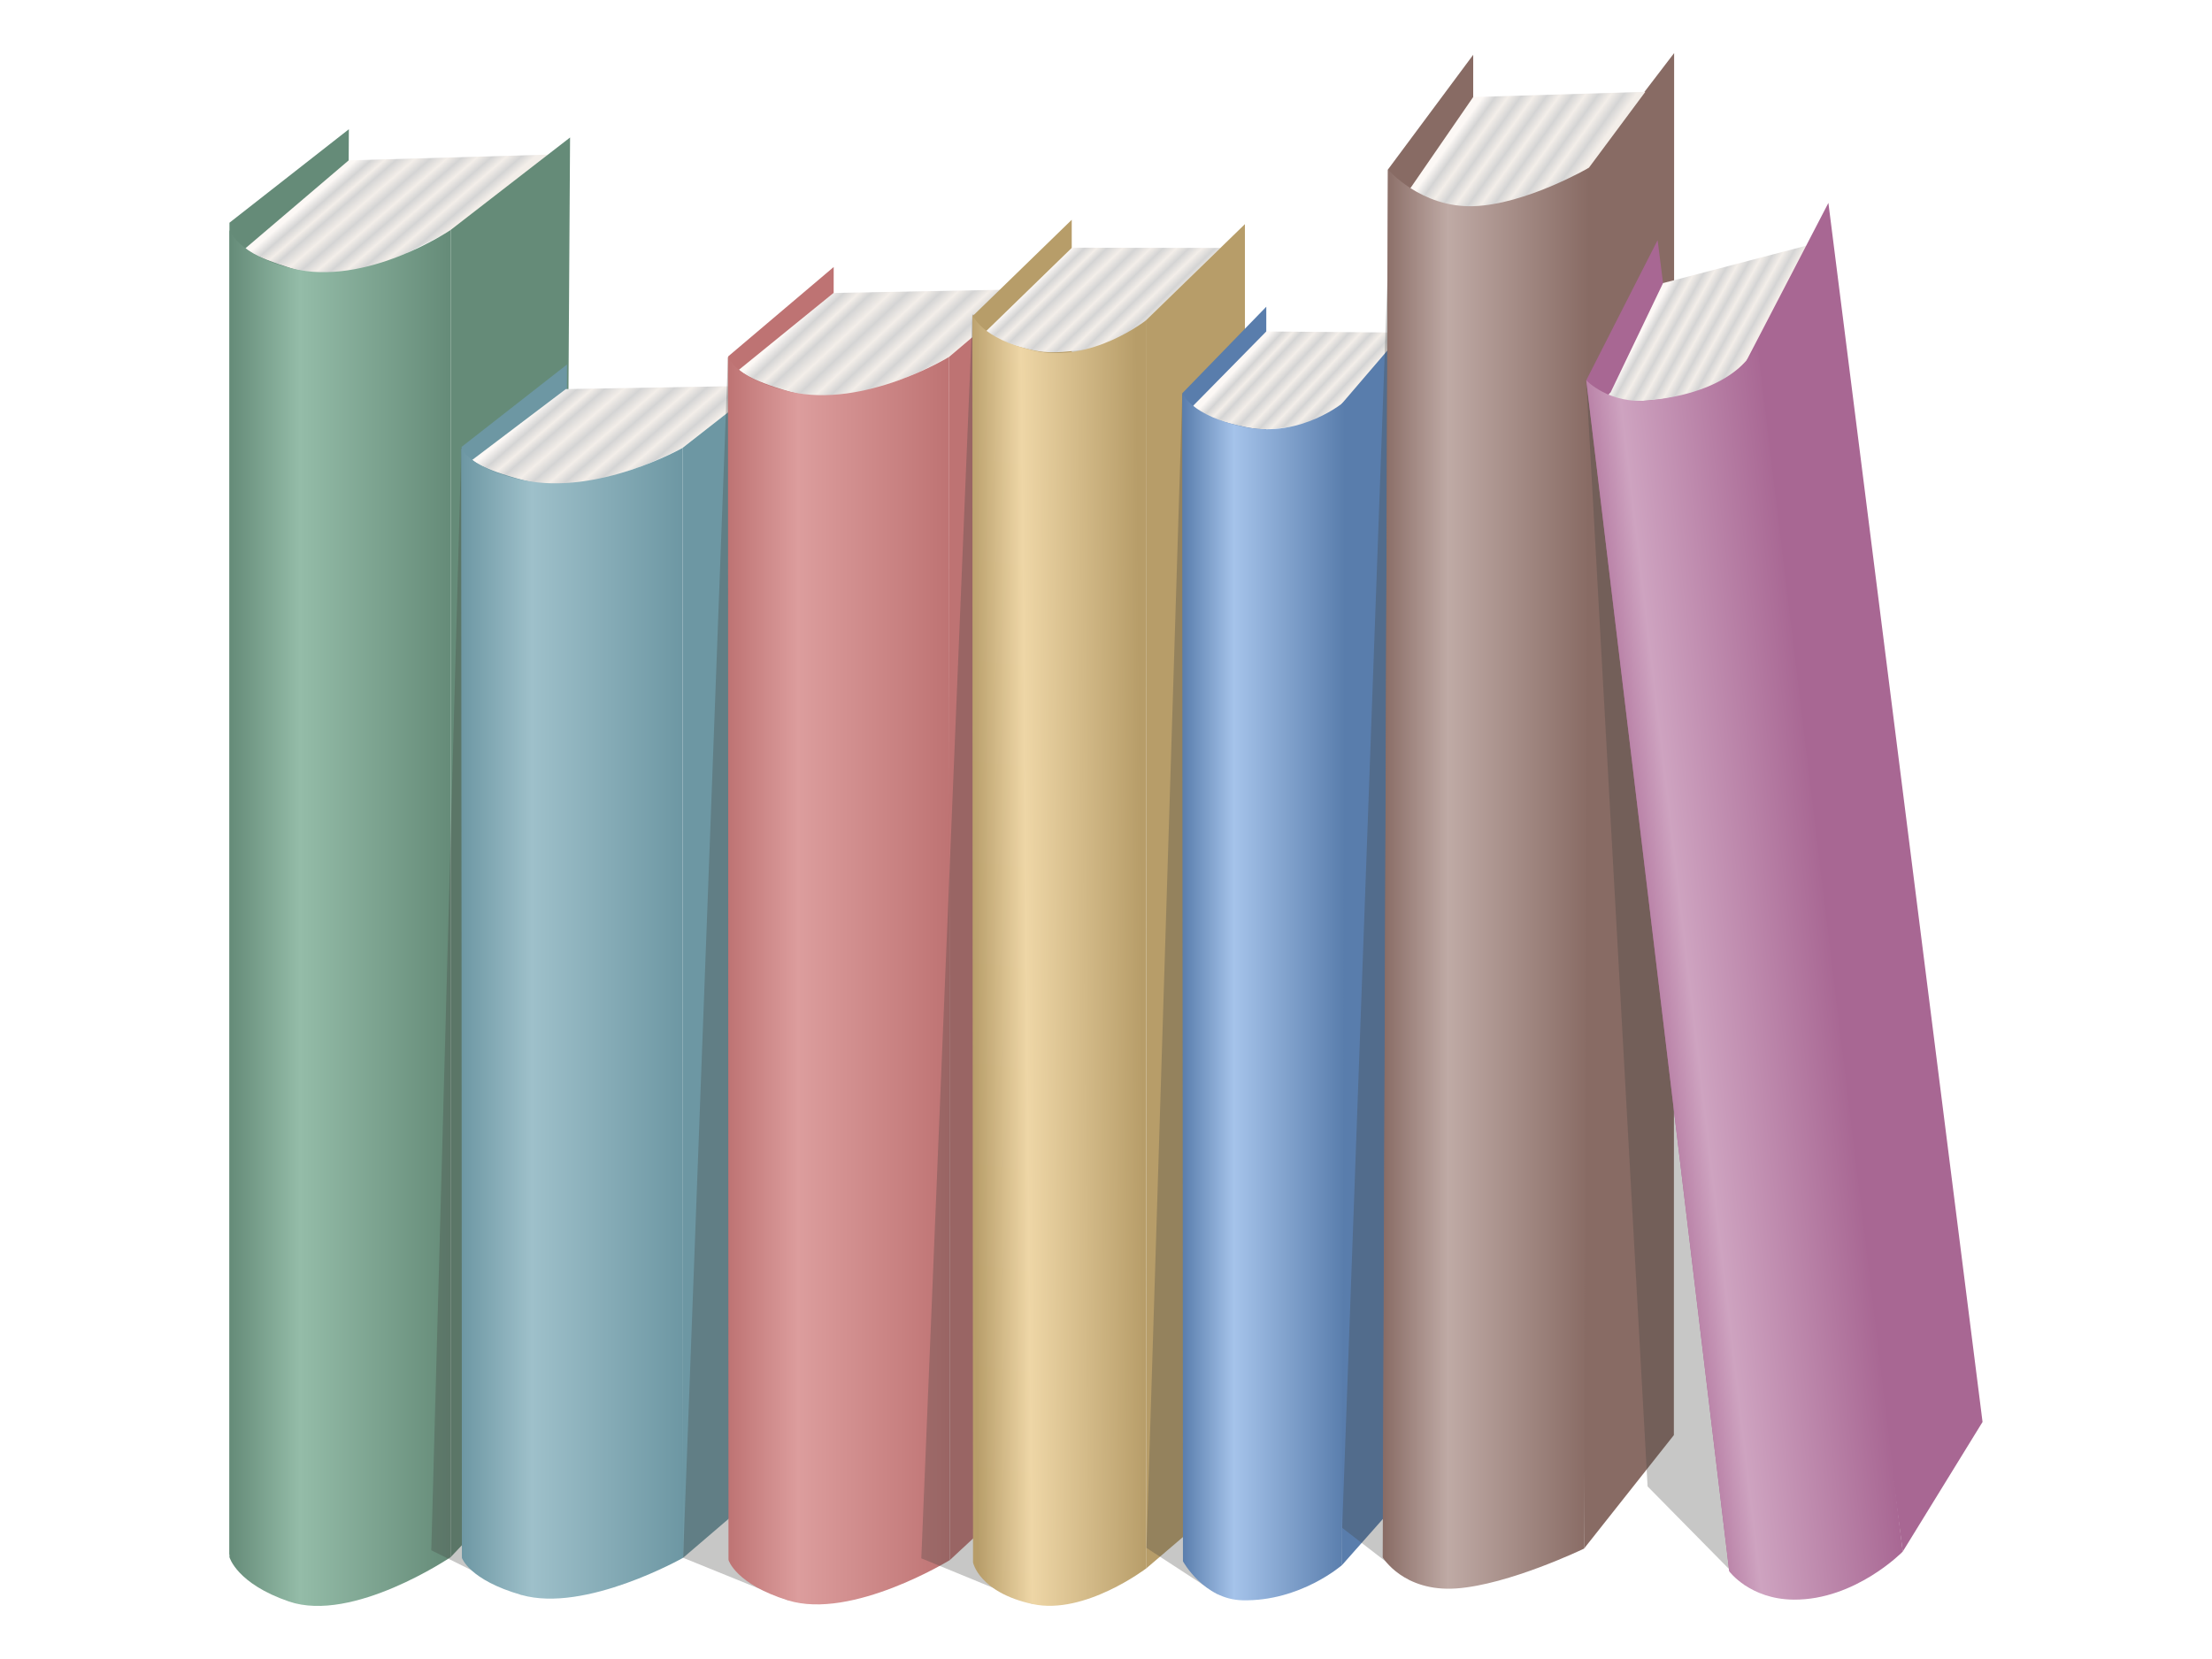
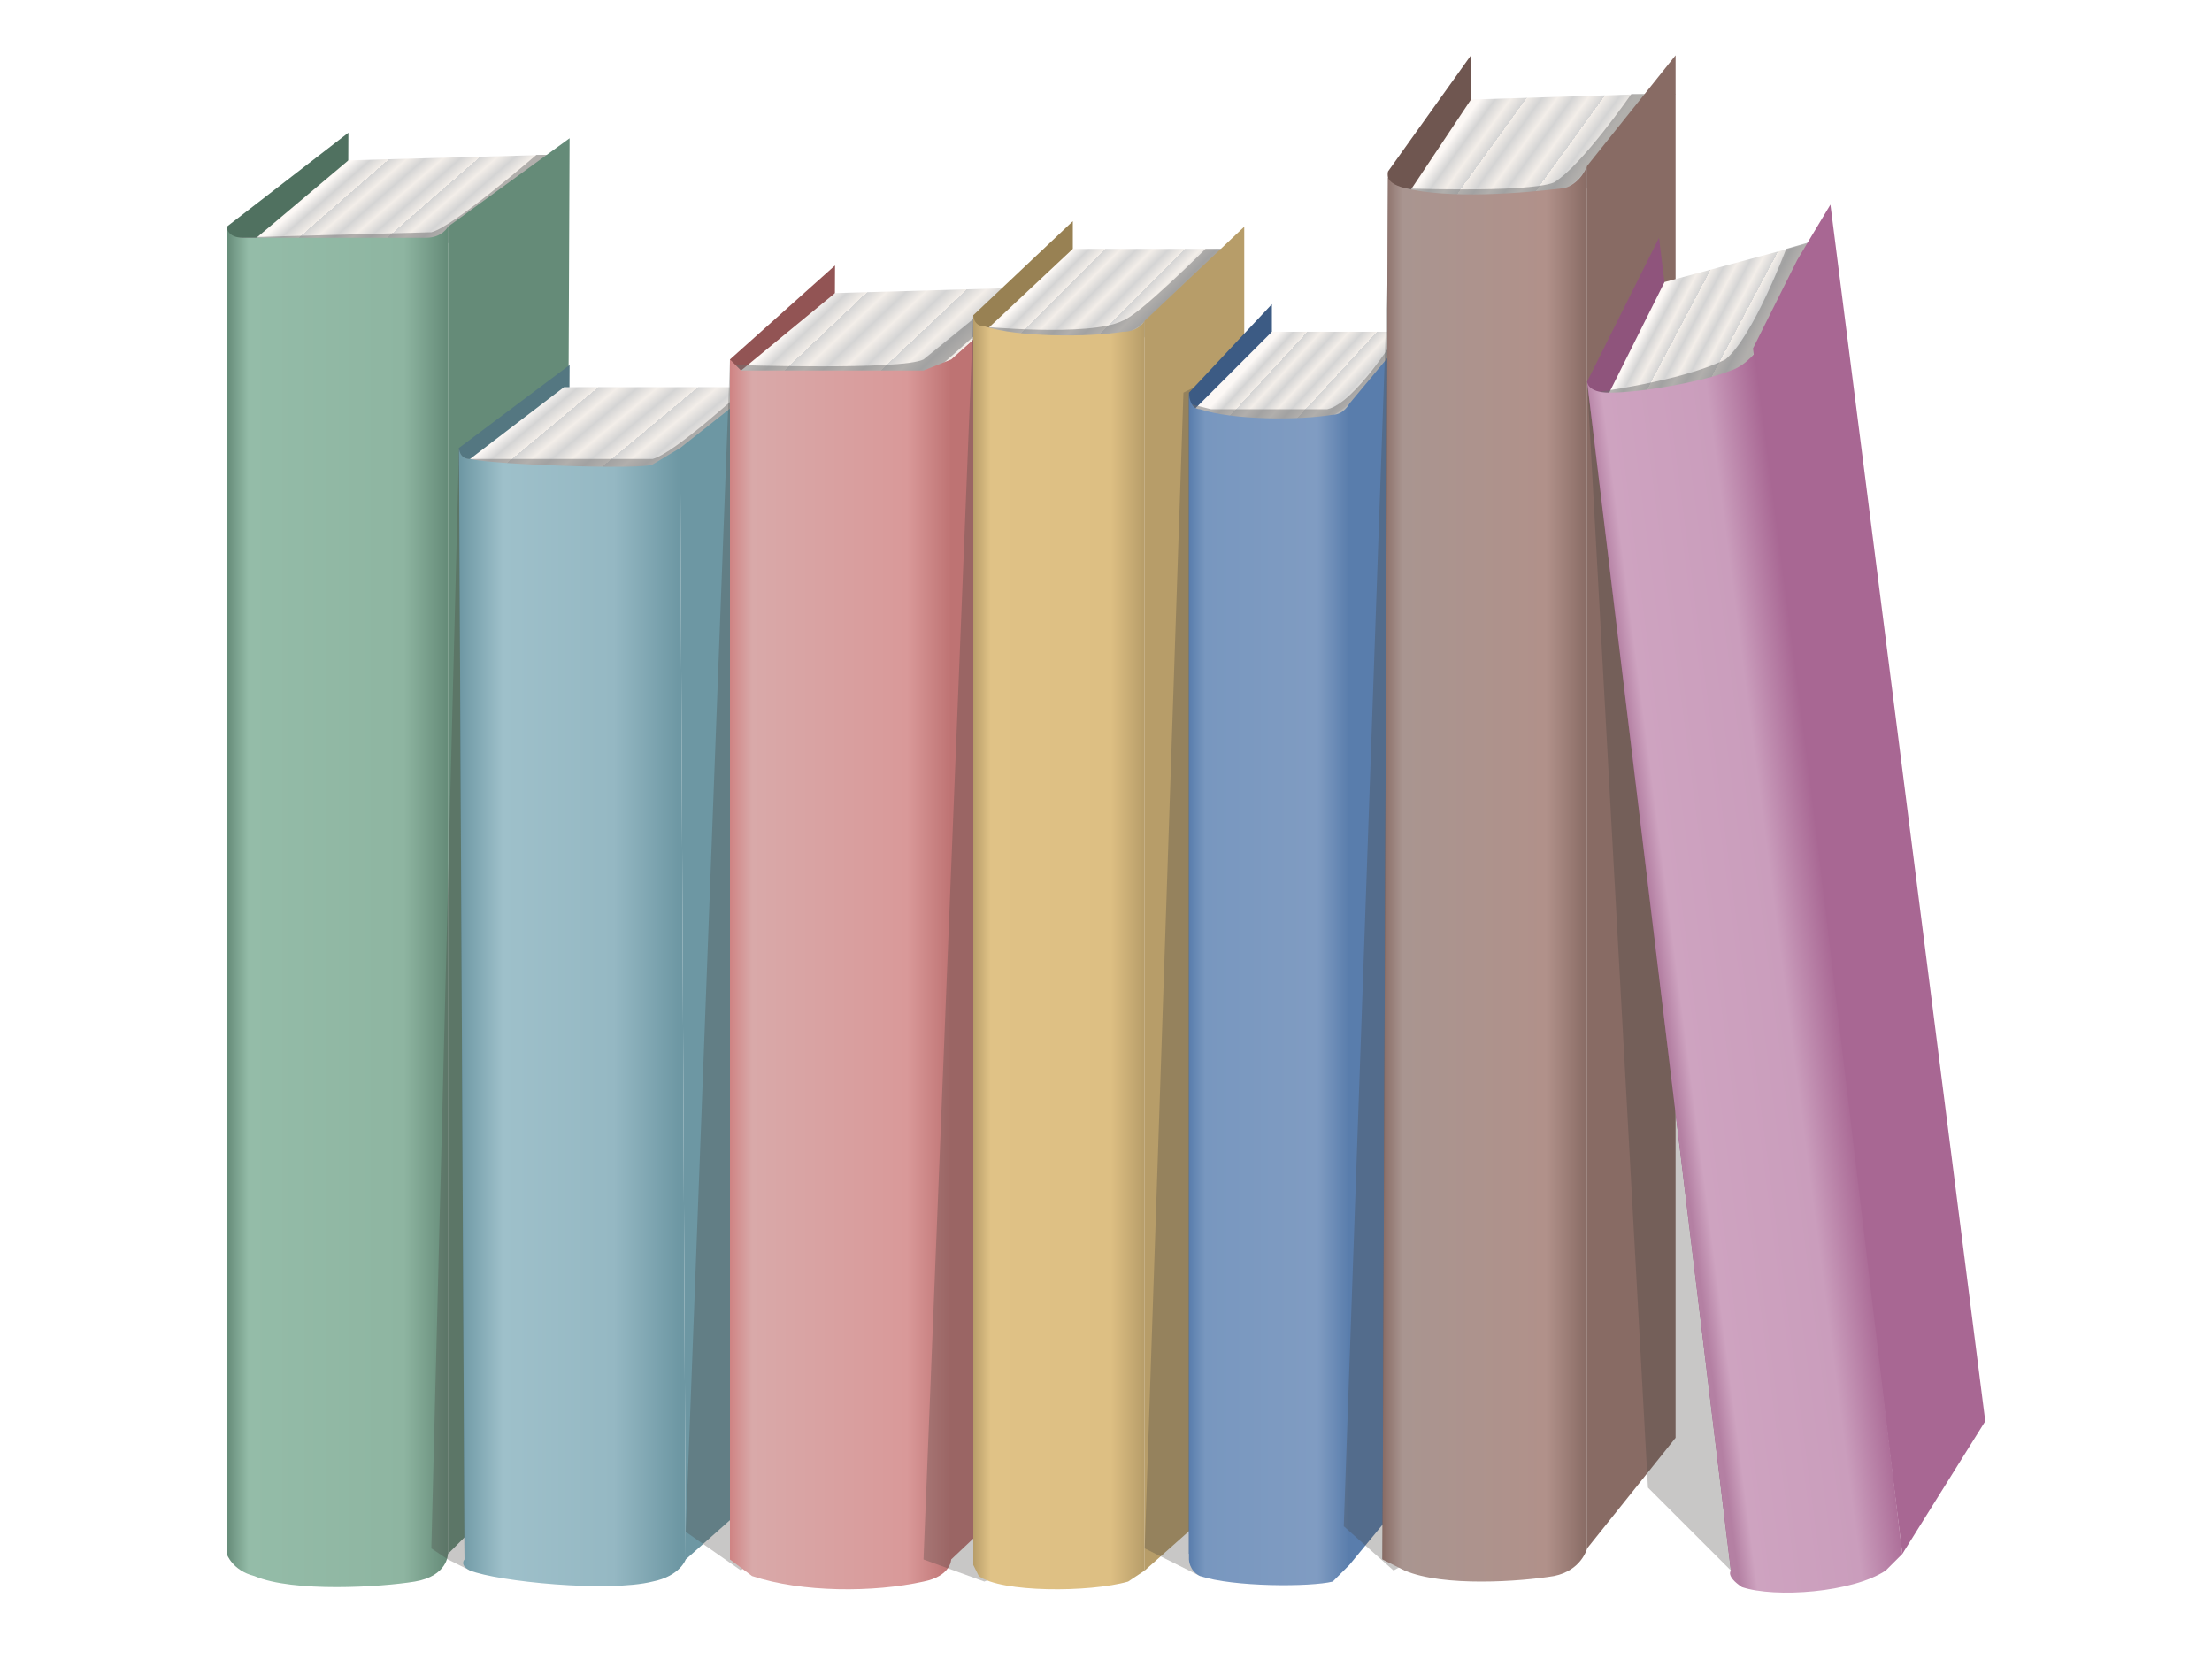
<svg xmlns="http://www.w3.org/2000/svg" xmlns:ns1="http://vectornator.io" xml:space="preserve" stroke-miterlimit="10" style="fill-rule:nonzero;clip-rule:evenodd;stroke-linecap:round;stroke-linejoin:round" viewBox="0 0 400 300">
  <defs>
-     <linearGradient id="a" x1="0" x2="1" y1="0" y2="0" gradientTransform="rotate(49.156 8.503 88.467) scale(21.2482)" gradientUnits="userSpaceOnUse">
-       <stop offset="0" stop-color="#fcf8f5" />
-       <stop offset=".085" stop-color="#d4d4d4" />
-       <stop offset=".161" stop-color="#f3eee9" />
-       <stop offset=".224" stop-color="#d4d4d4" />
-       <stop offset=".322" stop-color="#f3eee9" />
-       <stop offset=".407" stop-color="#d4d4d4" />
-       <stop offset=".498" stop-color="#f3eee9" />
-       <stop offset=".575" stop-color="#d4d4d4" />
-       <stop offset=".659" stop-color="#f3eee9" />
-       <stop offset=".737" stop-color="#d4d4d4" />
-       <stop offset=".818" stop-color="#f3eee9" />
-       <stop offset=".899" stop-color="#d4d4d4" />
-       <stop offset=".976" stop-color="#f3eee9" />
-     </linearGradient>
-     <linearGradient id="b" x1="0" x2="1" y1="0" y2="0" gradientTransform="matrix(40 0 0 40 41.493 165.993)" gradientUnits="userSpaceOnUse">
+     <linearGradient id="a" x1="0" x2="1" y1="0" y2="0" gradientTransform="rotate(49 8 88) scale(21)" gradientUnits="userSpaceOnUse">
+       <stop offset="0" stop-color="#fcf8f5" />
+       <stop offset=".1" stop-color="#d4d4d4" />
+       <stop offset=".2" stop-color="#f3eee9" />
+       <stop offset=".2" stop-color="#d4d4d4" />
+       <stop offset=".3" stop-color="#f3eee9" />
+       <stop offset=".4" stop-color="#d4d4d4" />
+       <stop offset=".5" stop-color="#f3eee9" />
+       <stop offset=".6" stop-color="#d4d4d4" />
+       <stop offset=".7" stop-color="#f3eee9" />
+       <stop offset=".7" stop-color="#d4d4d4" />
+       <stop offset=".8" stop-color="#f3eee9" />
+       <stop offset=".9" stop-color="#d4d4d4" />
+       <stop offset="1" stop-color="#f3eee9" />
+     </linearGradient>
+     <linearGradient id="b" x1="0" x2="1" y1="0" y2="0" gradientTransform="matrix(40 0 0 40 41 166)" gradientUnits="userSpaceOnUse">
      <stop offset="0" stop-color="#658b78" />
-       <stop offset=".319" stop-color="#94bca8" />
+       <stop offset=".1" stop-color="#94bca8" />
+       <stop offset=".8" stop-color="#8eb5a1" />
      <stop offset="1" stop-color="#658b78" />
    </linearGradient>
-     <linearGradient id="c" x1="0" x2="1" y1="0" y2="0" gradientTransform="matrix(18.278 14.8231 -17.7266 15.2842 107.345 65.205)" gradientUnits="userSpaceOnUse">
-       <stop offset="0" stop-color="#fcf8f5" />
-       <stop offset=".085" stop-color="#d4d4d4" />
-       <stop offset=".161" stop-color="#f3eee9" />
-       <stop offset=".224" stop-color="#d4d4d4" />
-       <stop offset=".322" stop-color="#f3eee9" />
-       <stop offset=".407" stop-color="#d4d4d4" />
-       <stop offset=".498" stop-color="#f3eee9" />
-       <stop offset=".575" stop-color="#d4d4d4" />
-       <stop offset=".659" stop-color="#f3eee9" />
-       <stop offset=".737" stop-color="#d4d4d4" />
-       <stop offset=".818" stop-color="#f3eee9" />
-       <stop offset=".899" stop-color="#d4d4d4" />
-       <stop offset=".976" stop-color="#f3eee9" />
-     </linearGradient>
-     <linearGradient id="d" x1="0" x2="1" y1="0" y2="0" gradientTransform="matrix(40.1174 0 0 40.1174 83.411 185.046)" gradientUnits="userSpaceOnUse">
+     <linearGradient id="c" x1="0" x2="1" y1="0" y2="0" gradientTransform="matrix(18 15 -18 15 107 65)" gradientUnits="userSpaceOnUse">
+       <stop offset="0" stop-color="#fcf8f5" />
+       <stop offset=".1" stop-color="#d4d4d4" />
+       <stop offset=".2" stop-color="#f3eee9" />
+       <stop offset=".2" stop-color="#d4d4d4" />
+       <stop offset=".3" stop-color="#f3eee9" />
+       <stop offset=".4" stop-color="#d4d4d4" />
+       <stop offset=".5" stop-color="#f3eee9" />
+       <stop offset=".6" stop-color="#d4d4d4" />
+       <stop offset=".7" stop-color="#f3eee9" />
+       <stop offset=".7" stop-color="#d4d4d4" />
+       <stop offset=".8" stop-color="#f3eee9" />
+       <stop offset=".9" stop-color="#d4d4d4" />
+       <stop offset="1" stop-color="#f3eee9" />
+     </linearGradient>
+     <linearGradient id="d" x1="0" x2="1" y1="0" y2="0" gradientTransform="matrix(40 0 0 40 83 185)" gradientUnits="userSpaceOnUse">
      <stop offset="0" stop-color="#6d97a3" />
-       <stop offset=".318" stop-color="#9ec0ca" />
+       <stop offset=".2" stop-color="#9ec0ca" />
+       <stop offset=".7" stop-color="#95b8c3" />
      <stop offset="1" stop-color="#6d97a3" />
    </linearGradient>
-     <linearGradient id="e" x1="0" x2="1" y1="0" y2="0" gradientTransform="matrix(18.278 16.0715 -17.7266 16.5714 155.57 47.394)" gradientUnits="userSpaceOnUse">
-       <stop offset="0" stop-color="#fcf8f5" />
-       <stop offset=".085" stop-color="#d4d4d4" />
-       <stop offset=".161" stop-color="#f3eee9" />
-       <stop offset=".224" stop-color="#d4d4d4" />
-       <stop offset=".322" stop-color="#f3eee9" />
-       <stop offset=".407" stop-color="#d4d4d4" />
-       <stop offset=".498" stop-color="#f3eee9" />
-       <stop offset=".575" stop-color="#d4d4d4" />
-       <stop offset=".659" stop-color="#f3eee9" />
-       <stop offset=".737" stop-color="#d4d4d4" />
-       <stop offset=".818" stop-color="#f3eee9" />
-       <stop offset=".899" stop-color="#d4d4d4" />
-       <stop offset=".976" stop-color="#f3eee9" />
-     </linearGradient>
-     <linearGradient id="f" x1="0" x2="1" y1="0" y2="0" gradientTransform="matrix(40.1174 0 0 40.1174 131.636 177.327)" gradientUnits="userSpaceOnUse">
-       <stop offset="0" stop-color="#be7373" />
-       <stop offset=".318" stop-color="#dc9d9d" />
+     <linearGradient id="e" x1="0" x2="1" y1="0" y2="0" gradientTransform="matrix(18 16 -18 17 156 47)" gradientUnits="userSpaceOnUse">
+       <stop offset="0" stop-color="#fcf8f5" />
+       <stop offset=".1" stop-color="#d4d4d4" />
+       <stop offset=".2" stop-color="#f3eee9" />
+       <stop offset=".2" stop-color="#d4d4d4" />
+       <stop offset=".3" stop-color="#f3eee9" />
+       <stop offset=".4" stop-color="#d4d4d4" />
+       <stop offset=".5" stop-color="#f3eee9" />
+       <stop offset=".6" stop-color="#d4d4d4" />
+       <stop offset=".7" stop-color="#f3eee9" />
+       <stop offset=".7" stop-color="#d4d4d4" />
+       <stop offset=".8" stop-color="#f3eee9" />
+       <stop offset=".9" stop-color="#d4d4d4" />
+       <stop offset="1" stop-color="#f3eee9" />
+     </linearGradient>
+     <linearGradient id="f" x1="0" x2="1" y1="0" y2="0" gradientTransform="matrix(40 0 0 40 132 177)" gradientUnits="userSpaceOnUse">
+       <stop offset="0" stop-color="#cf8383" />
+       <stop offset=".1" stop-color="#d9a9a9" />
+       <stop offset=".8" stop-color="#d99999" />
      <stop offset="1" stop-color="#be7373" />
    </linearGradient>
-     <linearGradient id="g" x1="0" x2="1" y1="0" y2="0" gradientTransform="matrix(14.8944 13.609 -14.4756 14.0027 199.03 39.7)" gradientUnits="userSpaceOnUse">
-       <stop offset="0" stop-color="#fcf8f5" />
-       <stop offset=".085" stop-color="#d4d4d4" />
-       <stop offset=".161" stop-color="#f3eee9" />
-       <stop offset=".224" stop-color="#d4d4d4" />
-       <stop offset=".322" stop-color="#f3eee9" />
-       <stop offset=".407" stop-color="#d4d4d4" />
-       <stop offset=".498" stop-color="#f3eee9" />
-       <stop offset=".575" stop-color="#d4d4d4" />
-       <stop offset=".659" stop-color="#f3eee9" />
-       <stop offset=".737" stop-color="#d4d4d4" />
-       <stop offset=".818" stop-color="#f3eee9" />
-       <stop offset=".899" stop-color="#d4d4d4" />
-       <stop offset=".976" stop-color="#f3eee9" />
-     </linearGradient>
-     <linearGradient id="h" x1="0" x2="1" y1="0" y2="0" gradientTransform="matrix(30.6616 -.26577 .3007 30.6616 175.836 173.847)" gradientUnits="userSpaceOnUse">
+     <linearGradient id="g" x1="0" x2="1" y1="0" y2="0" gradientTransform="matrix(15 14 -14 14 199 40)" gradientUnits="userSpaceOnUse">
+       <stop offset="0" stop-color="#fcf8f5" />
+       <stop offset=".1" stop-color="#d4d4d4" />
+       <stop offset=".2" stop-color="#f3eee9" />
+       <stop offset=".2" stop-color="#d4d4d4" />
+       <stop offset=".3" stop-color="#f3eee9" />
+       <stop offset=".4" stop-color="#d4d4d4" />
+       <stop offset=".5" stop-color="#f3eee9" />
+       <stop offset=".6" stop-color="#d4d4d4" />
+       <stop offset=".7" stop-color="#f3eee9" />
+       <stop offset=".7" stop-color="#d4d4d4" />
+       <stop offset=".8" stop-color="#f3eee9" />
+       <stop offset=".9" stop-color="#d4d4d4" />
+       <stop offset="1" stop-color="#f3eee9" />
+     </linearGradient>
+     <linearGradient id="h" x1="0" x2="1" y1="0" y2="0" gradientTransform="matrix(31 0 0 31 176 174)" gradientUnits="userSpaceOnUse">
      <stop offset="0" stop-color="#b79d69" />
-       <stop offset=".318" stop-color="#eed6a6" />
+       <stop offset=".1" stop-color="#e0c286" />
+       <stop offset=".8" stop-color="#ddbf83" />
      <stop offset="1" stop-color="#b79d69" />
    </linearGradient>
-     <linearGradient id="i" x1="0" x2="1" y1="0" y2="0" gradientTransform="matrix(14.827 10.7452 -12.2086 13.0498 234.567 54.934)" gradientUnits="userSpaceOnUse">
-       <stop offset="0" stop-color="#fcf8f5" />
-       <stop offset=".085" stop-color="#d4d4d4" />
-       <stop offset=".161" stop-color="#f3eee9" />
-       <stop offset=".224" stop-color="#d4d4d4" />
-       <stop offset=".322" stop-color="#f3eee9" />
-       <stop offset=".407" stop-color="#d4d4d4" />
-       <stop offset=".498" stop-color="#f3eee9" />
-       <stop offset=".575" stop-color="#d4d4d4" />
-       <stop offset=".659" stop-color="#f3eee9" />
-       <stop offset=".737" stop-color="#d4d4d4" />
-       <stop offset=".818" stop-color="#f3eee9" />
-       <stop offset=".899" stop-color="#d4d4d4" />
-       <stop offset=".976" stop-color="#f3eee9" />
-     </linearGradient>
-     <linearGradient id="j" x1="0" x2="1" y1="0" y2="0" gradientTransform="matrix(29.4259 0 0 27.548 213.797 180.242)" gradientUnits="userSpaceOnUse">
+     <linearGradient id="i" x1="0" x2="1" y1="0" y2="0" gradientTransform="matrix(15 11 -12 13 236 55)" gradientUnits="userSpaceOnUse">
+       <stop offset="0" stop-color="#fcf8f5" />
+       <stop offset=".1" stop-color="#d4d4d4" />
+       <stop offset=".2" stop-color="#f3eee9" />
+       <stop offset=".2" stop-color="#d4d4d4" />
+       <stop offset=".3" stop-color="#f3eee9" />
+       <stop offset=".4" stop-color="#d4d4d4" />
+       <stop offset=".5" stop-color="#f3eee9" />
+       <stop offset=".6" stop-color="#d4d4d4" />
+       <stop offset=".7" stop-color="#f3eee9" />
+       <stop offset=".7" stop-color="#d4d4d4" />
+       <stop offset=".8" stop-color="#f3eee9" />
+       <stop offset=".9" stop-color="#d4d4d4" />
+       <stop offset="1" stop-color="#f3eee9" />
+     </linearGradient>
+     <linearGradient id="j" x1="0" x2="1" y1="0" y2="0" gradientTransform="matrix(29 0 0 28 215 180)" gradientUnits="userSpaceOnUse">
      <stop offset="0" stop-color="#597dac" />
-       <stop offset=".318" stop-color="#a5c3ea" />
+       <stop offset=".1" stop-color="#7897bf" />
+       <stop offset=".8" stop-color="#809cc2" />
      <stop offset="1" stop-color="#597dac" />
    </linearGradient>
-     <linearGradient id="k" x1="0" x2="1" y1="0" y2="0" gradientTransform="matrix(18.8495 11.9906 -12.7203 17.7682 269.275 15.887)" gradientUnits="userSpaceOnUse">
-       <stop offset="0" stop-color="#fcf8f5" />
-       <stop offset=".083" stop-color="#d4d4d4" />
-       <stop offset=".167" stop-color="#f3eee9" />
-       <stop offset=".25" stop-color="#d4d4d4" />
-       <stop offset=".333" stop-color="#f3eee9" />
-       <stop offset=".417" stop-color="#d4d4d4" />
-       <stop offset=".5" stop-color="#f3eee9" />
-       <stop offset=".583" stop-color="#d4d4d4" />
-       <stop offset=".667" stop-color="#f3eee9" />
-       <stop offset=".75" stop-color="#d4d4d4" />
-       <stop offset=".833" stop-color="#f3eee9" />
-       <stop offset=".917" stop-color="#d4d4d4" />
-       <stop offset="1" stop-color="#f3eee9" />
-     </linearGradient>
-     <linearGradient id="l" x1="0" x2="1" y1="0" y2="0" gradientTransform="matrix(37.281 0 0 39.9283 250.038 159.512)" gradientUnits="userSpaceOnUse">
+     <linearGradient id="k" x1="0" x2="1" y1="0" y2="0" gradientTransform="matrix(19 12 -13 18 269 16)" gradientUnits="userSpaceOnUse">
+       <stop offset="0" stop-color="#fcf8f5" />
+       <stop offset=".1" stop-color="#d4d4d4" />
+       <stop offset=".2" stop-color="#f3eee9" />
+       <stop offset=".3" stop-color="#d4d4d4" />
+       <stop offset=".3" stop-color="#f3eee9" />
+       <stop offset=".4" stop-color="#d4d4d4" />
+       <stop offset=".5" stop-color="#f3eee9" />
+       <stop offset=".6" stop-color="#d4d4d4" />
+       <stop offset=".7" stop-color="#f3eee9" />
+       <stop offset=".8" stop-color="#d4d4d4" />
+       <stop offset=".8" stop-color="#f3eee9" />
+       <stop offset=".9" stop-color="#d4d4d4" />
+       <stop offset="1" stop-color="#f3eee9" />
+     </linearGradient>
+     <linearGradient id="l" x1="0" x2="1" y1="0" y2="0" gradientTransform="matrix(37 0 0 40 250 159)" gradientUnits="userSpaceOnUse">
      <stop offset="0" stop-color="#886b64" />
-       <stop offset=".318" stop-color="#bfaaa5" />
+       <stop offset=".1" stop-color="#a99590" />
+       <stop offset=".8" stop-color="#b1918a" />
      <stop offset="1" stop-color="#886b64" />
    </linearGradient>
-     <linearGradient id="m" x1="0" x2="1" y1="0" y2="0" gradientTransform="matrix(13.6754 13.4637 -9.44079 17.0654 304.028 47.152)" gradientUnits="userSpaceOnUse">
-       <stop offset="0" stop-color="#fcf8f5" />
-       <stop offset=".083" stop-color="#d4d4d4" />
-       <stop offset=".167" stop-color="#f3eee9" />
-       <stop offset=".25" stop-color="#d4d4d4" />
-       <stop offset=".333" stop-color="#f3eee9" />
-       <stop offset=".417" stop-color="#d4d4d4" />
-       <stop offset=".5" stop-color="#f3eee9" />
-       <stop offset=".583" stop-color="#d4d4d4" />
-       <stop offset=".667" stop-color="#f3eee9" />
-       <stop offset=".75" stop-color="#d4d4d4" />
-       <stop offset=".833" stop-color="#f3eee9" />
-       <stop offset=".917" stop-color="#d4d4d4" />
-       <stop offset="1" stop-color="#f3eee9" />
-     </linearGradient>
-     <linearGradient id="n" x1="0" x2="1" y1="0" y2="0" gradientTransform="matrix(36.7274 -7.61342 4.44956 37.4689 293.413 168.063)" gradientUnits="userSpaceOnUse">
-       <stop offset="0" stop-color="#a86793" />
-       <stop offset=".29" stop-color="#cea3c0" />
+     <linearGradient id="m" x1="0" x2="1" y1="0" y2="0" gradientTransform="matrix(14 13 -9 17 304 47)" gradientUnits="userSpaceOnUse">
+       <stop offset="0" stop-color="#fcf8f5" />
+       <stop offset=".1" stop-color="#d4d4d4" />
+       <stop offset=".2" stop-color="#f3eee9" />
+       <stop offset=".3" stop-color="#d4d4d4" />
+       <stop offset=".3" stop-color="#f3eee9" />
+       <stop offset=".4" stop-color="#d4d4d4" />
+       <stop offset=".5" stop-color="#f3eee9" />
+       <stop offset=".6" stop-color="#d4d4d4" />
+       <stop offset=".7" stop-color="#f3eee9" />
+       <stop offset=".8" stop-color="#d4d4d4" />
+       <stop offset=".8" stop-color="#f3eee9" />
+       <stop offset=".9" stop-color="#d4d4d4" />
+       <stop offset="1" stop-color="#f3eee9" />
+     </linearGradient>
+     <linearGradient id="n" x1="0" x2="1" y1="0" y2="0" gradientTransform="matrix(31 -6 4 31 299 167)" gradientUnits="userSpaceOnUse">
+       <stop offset="0" stop-color="#b480a3" />
+       <stop offset=".1" stop-color="#cea3c0" />
+       <stop offset=".7" stop-color="#ca9dbc" />
      <stop offset="1" stop-color="#a86793" />
    </linearGradient>
  </defs>
  <g ns1:layerName="Layer 1">
-     <path ns1:layerName="Curve 3" fill="#658b78" d="M41.493 40.275 63.086 23.37l-1.482 235.401-20.111 22.394V40.275Z" />
-     <path ns1:layerName="Curve 4" fill="url(#a)" d="M44.366 44.91s.613 1.187 8.353 3.62c9.551 3.004 20.968-2.82 20.968-2.82l11.31-5.714 14.132-12.035-36.078 1.037L44.366 44.91Z" />
-     <path ns1:layerName="Curve 5" fill="#658b78" d="m81.493 41.582 21.593-16.72-1.482 235.401-20.111 21.32v-240Z" />
-     <path ns1:layerName="Curve 6" fill="url(#b)" d="M41.493 41.582v240.001s1.293 4.774 10.752 8.018c11.545 3.959 29.248-8.018 29.248-8.018v-240S66.234 51.937 52.719 48.53c-9.696-2.445-11.226-6.949-11.226-6.949Z" />
-     <path ns1:layerName="Curve 7" fill="#464342" fill-opacity=".298" d="m112.049 71.771-28.638 9.253-5.421 199.314 16.295 8.077 18.796-29.536-1.032-187.108Z" />
-     <path ns1:layerName="Curve 8" fill="#6d97a3" d="m83.466 80.816 19.068-14.905-.321 199.636-18.63 15.959-.117-200.69Z" />
-     <path ns1:layerName="Curve 9" fill="url(#c)" d="M85.397 83.167s1.502 1.63 9.244 3.662c9.553 2.508 17.112-1.13 19.015-1.702 4.208-1.265 9.755-4.12 9.755-4.12l14.425-11.274-35.511.623-16.928 12.811Z" />
-     <path ns1:layerName="Curve 10" fill="#6d97a3" d="m123.411 81.008 19.069-14.905-.321 199.636-18.63 15.959-.118-200.69Z" />
-     <path ns1:layerName="Curve 11" fill="url(#d)" d="m83.411 81.024.118 200.69s1.295 3.993 10.756 6.701c11.547 3.306 29.244-6.717 29.244-6.717l-.118-200.69s-15.254 8.665-28.77 5.822c-9.698-2.04-11.23-5.806-11.23-5.806Z" />
-     <path ns1:layerName="Curve 12" fill="#464342" fill-opacity=".298" d="m156.66 70.5-25.024-5.955-8.107 217.153 18.98 7.703 13.854-29.072.297-189.83Z" />
-     <path ns1:layerName="Curve 13" fill="#be7373" d="m131.69 64.44 19.069-16.158-.322 216.447-18.63 17.303-.117-217.591Z" />
-     <path ns1:layerName="Curve 14" fill="url(#e)" d="M133.622 66.869s1.502 1.767 9.243 3.97c9.553 2.719 17.113-1.225 19.016-1.846 4.207-1.371 9.755-4.466 9.755-4.466l14.425-12.224-35.333.672-17.106 13.894Z" />
-     <path ns1:layerName="Curve 15" fill="#be7373" d="m171.636 64.527 19.068-16.16-.321 216.449-18.63 17.303-.117-217.592Z" />
-     <path ns1:layerName="Curve 16" fill="url(#f)" d="m131.636 64.545.117 217.591s1.295 4.329 10.756 7.265c11.547 3.584 29.244-7.282 29.244-7.282l-.117-217.592s-15.254 9.396-28.771 6.312c-9.697-2.212-11.229-6.294-11.229-6.294Z" />
-     <path ns1:layerName="Curve 17" fill="#464342" fill-opacity=".298" d="m206.081 59.51-30.245-2.613-9.234 224.896 20.108 8.271 18.316-15.032 1.055-215.522Z" />
-     <path ns1:layerName="Curve 18" fill="#b79d69" d="m175.89 57.157 17.913-17.412.078 227.773-17.873 15.272-.118-225.633Z" />
-     <path ns1:layerName="Curve 19" fill="url(#g)" d="M178.386 59.82s-.325 1.37 7.511 3.308c4.029.996 6.265.494 10.002.134 4.421-.425 10.04-3.992 10.04-3.992l14.758-14.438-26.851-.044-15.46 15.032Z" />
-     <path ns1:layerName="Curve 20" fill="url(#h)" d="m175.836 56.897.118 225.633s1.046 5.411 10.756 7.534c9.432 2.061 20.614-6.486 20.614-6.486l-.117-225.632s-9.833 7.761-20.141 5.478c-9.73-2.154-11.23-6.527-11.23-6.527Z" />
-     <path ns1:layerName="Curve 21" fill="#b79d69" d="m207.207 57.946 17.912-17.413.078 227.774-17.873 15.271-.117-225.632Z" />
-     <path ns1:layerName="Curve 22" fill="#464342" fill-opacity=".298" d="m222.223 66.807-8.426 4.29-6.475 208.816 12.816 8.348 1.833-8.847.252-212.607Z" />
-     <path ns1:layerName="Curve 23" fill="#597dac" d="m213.851 71.053 15.136-15.589-.235 208.83-14.787 16.692-.114-209.933Z" />
-     <path ns1:layerName="Curve 24" fill="url(#i)" d="M215.783 73.352s.239 1.763 8.075 3.577c4.029.933 5.136.781 8.864.368 6.683-.74 10.501-4.744 10.501-4.744l11.9-12.4-26.139-.217-13.201 13.416Z" />
-     <path ns1:layerName="Curve 25" fill="#597dac" d="m242.58 73.072 15.052-17.57-.151 210.81-14.787 16.693-.114-209.933Z" />
-     <path ns1:layerName="Curve 26" fill="url(#j)" d="m213.797 71.096.118 211.233s3.772 6.897 10.756 7.053c10.489.233 18.023-6.377 18.023-6.377l.529-210.452s-7.888 6.791-18.196 4.654c-9.73-2.018-11.23-6.11-11.23-6.11Z" />
-     <path ns1:layerName="Curve 27" fill="#464342" fill-opacity=".298" d="m270.38 49.23-19.393-1.473-8.276 228.529 12.312 9.514 24.709-17.648-9.352-218.923Z" />
-     <path ns1:layerName="Curve 28" fill="#886b64" d="m250.987 30.649 15.417-20.742-.047 249.916-16.268 20.36.898-249.534Z" />
-     <path ns1:layerName="Curve 29" fill="#886b64" d="m285.75 31.808 16.986-22.211-.046 249.916-16.247 20.525-.693-248.23Z" />
-     <path ns1:layerName="Curve 30" fill="url(#k)" d="M253.987 35.563s.356 3.704 8.192 5.647c4.029 1 4.458 1.92 10.743-.798s14.397-10.074 14.397-10.074l10.205-13.729-31.122.933-12.415 18.02Z" />
-     <path ns1:layerName="Curve 31" fill="url(#l)" d="m250.987 30.649-.949 250.972s3.744 6.283 13.291 5.622c9.547-.661 23.114-7.205 23.114-7.205l.876-249.7s-11.455 6.665-20.92 6.948c-9.465.283-15.412-6.637-15.412-6.637Z" />
-     <path ns1:layerName="Curve 32" fill="#464342" fill-opacity=".298" d="m298.178 59.046-11.333 9.726 11.092 200.019 17.646 17.906 7.529-21.606-24.934-206.045Z" />
-     <path ns1:layerName="Curve 33" fill="#a86793" d="m286.845 68.772 12.905-25.349 26.592 210.301-13.634 30.435-25.863-215.387Z" />
-     <path ns1:layerName="Curve 34" fill="url(#m)" d="M291.248 70.965s-3.061 2.22 7.051 1.438c17.368-1.341 19.429-10.363 19.429-10.363l8.975-17.63-25.971 6.781-9.484 19.774Z" />
-     <path ns1:layerName="Curve 35" fill="#a86793" d="m315.87 65.12 14.762-28.429 27.875 220.443-14.432 23.444L315.87 65.119Z" />
-     <path ns1:layerName="Curve 36" fill="url(#n)" d="m286.845 68.772 25.863 215.387s3.741 5.037 11.633 5.106c11.178.097 19.734-8.687 19.734-8.687L317.728 62.04s-2.278 8.558-19.429 10.363c-7.31.77-11.454-3.63-11.454-3.63Z" />
+     <g ns1:layerName="Group 2">
+       <path ns1:layerName="Curve 3" fill="#507160" d="m41 41 22-17-1 236-21 21V41Z" />
+       <path ns1:layerName="Curve 4" fill="url(#a)" d="m44 45 9 3c9 3 21-3 21-3l11-5 14-12-36 1-19 16Z" />
+       <path ns1:layerName="Curve 37" fill="#707070" fill-opacity=".5" d="m41 43 37-1c4-1 19-14 19-14h2L81 44H41v-1Z" />
+       <path ns1:layerName="Curve 5" fill="#658b78" d="m81 41 22-16-1 235-21 21V41Z" />
+       <path ns1:layerName="Curve 6" fill="url(#b)" d="M41 41v240s1 3 5 4c7 3 23 2 29 1s6-5 6-5V41s-1 2-4 2H44c-3 0-3-2-3-2Z" />
+     </g>
+     <path ns1:layerName="Curve 7" fill="#464342" fill-opacity=".3" d="m112 72-29 9-5 199 3 2 4 2 28-25-1-187Z" />
+     <g ns1:layerName="Group 1">
+       <path ns1:layerName="Curve 8" fill="#547781" d="m83 81 20-15-1 200-18 16-1-201Z" />
+       <path ns1:layerName="Curve 9" fill="url(#c)" d="M85 83s2 2 10 4c9 2 20-1 22-2 4-1 6-4 6-4l15-11h-36L85 83Z" />
+       <path ns1:layerName="Curve 38" fill="#707070" fill-opacity=".5" d="M83 84v-3s0 2 2 2h33c4-1 17-13 17-13h3l-18 16-37-2Z" />
+       <path ns1:layerName="Curve 10" fill="#6d97a3" d="m123 81 19-15v200l-18 16-1-201Z" />
+       <path ns1:layerName="Curve 11" fill="url(#d)" d="m83 81 1 201s-1 1 1 2c5 2 25 4 33 2 5-1 6-4 6-4l-1-201-5 3c-2 1-29 0-33-1-2 0-2-2-2-2Z" />
+     </g>
+     <path ns1:layerName="Curve 12" fill="#464342" fill-opacity=".3" d="m157 70-25-5-8 212 10 7 22-24 1-190Z" />
+     <g ns1:layerName="Group 3">
+       <path ns1:layerName="Curve 13" fill="#925454" d="m132 65 19-17-1 217-18 17V65Z" />
+       <path ns1:layerName="Curve 14" fill="url(#e)" d="m134 67 7 2c10 2 24 0 26 0l5-4 14-13-35 1-17 14Z" />
+       <path ns1:layerName="Curve 39" fill="#707070" fill-opacity=".5" d="M133 66s30 1 34-1l16-13h3l-18 16-34 1-1-3Z" />
+       <path ns1:layerName="Curve 15" fill="#be7373" d="m172 65 19-17-1 217-18 17V65Z" />
+       <path ns1:layerName="Curve 16" fill="url(#f)" d="M132 65v217l4 3c9 3 22 3 31 1 5-1 5-4 5-4V65l-5 2h-33l-2-2Z" />
+     </g>
+     <path ns1:layerName="Curve 17" fill="#464342" fill-opacity=".3" d="m206 60-30-3-9 225 11 4 27-11 1-215Z" />
+     <g ns1:layerName="Group 4">
+       <path ns1:layerName="Curve 18" fill="#988153" d="m176 57 18-17v228l-18 15V57Z" />
+       <path ns1:layerName="Curve 19" fill="url(#g)" d="m178 60 8 3h10c4 0 10-4 10-4l15-14h-27l-16 15Z" />
+       <path ns1:layerName="Curve 40" fill="#707070" fill-opacity=".5" d="M177 59s20 2 26-1c3-1 15-13 15-13h4l-16 17-29-2v-1Z" />
+       <path ns1:layerName="Curve 20" fill="url(#h)" d="M176 57v226l1 2c4 3 20 3 27 1l3-2V58s-1 2-4 2c-6 1-19 1-25-1-2 0-2-2-2-2Z" />
+       <path ns1:layerName="Curve 21" fill="#b79d69" d="m207 58 18-17v227l-18 16V58Z" />
+     </g>
+     <path ns1:layerName="Curve 22" fill="#464342" fill-opacity=".3" d="m222 67-8 4-7 209 10 5 5-6V67Z" />
+     <g ns1:layerName="Group 5">
+       <path ns1:layerName="Curve 23" fill="#3c5b84" d="m215 71 15-16v209l-15 17V71Z" />
+       <path ns1:layerName="Curve 24" fill="url(#i)" d="m216 74 9 3h9c6 0 10-4 10-4l12-13h-26l-14 14Z" />
+       <path ns1:layerName="Curve 41" fill="#707070" fill-opacity=".5" d="m215 73 4 1h21c5-1 13-14 13-14h7l-15 18-29-3-1-2Z" />
+       <path ns1:layerName="Curve 25" fill="#597dac" d="m244 73 15-18-1 211-14 17V73Z" />
+       <path ns1:layerName="Curve 26" fill="url(#j)" d="M215 71v211s0 2 2 3c6 2 20 2 24 1l3-3V73s-1 2-3 2c-6 1-18 1-24-1-2 0-2-3-2-3Z" />
+     </g>
+     <path ns1:layerName="Curve 27" fill="#464342" fill-opacity=".3" d="m270 49-19-1-8 228 9 8 28-16-10-219Z" />
+     <g ns1:layerName="Group 6">
+       <path ns1:layerName="Curve 28" fill="#6f5650" d="m251 31 15-21v250l-16 22 1-251Z" />
+       <path ns1:layerName="Curve 30" fill="url(#k)" d="M254 36s0 2 9 2c7 0 10 1 17-2 6-3 7-6 7-6l11-13-32 1-12 18Z" />
+       <path ns1:layerName="Curve 42" fill="#707070" fill-opacity=".5" d="M252 34s24 1 29-1c5-3 14-16 14-16h8l-15 17-34 3-2-3Z" />
+       <path ns1:layerName="Curve 29" fill="#886b64" d="m287 30 16-20v250l-16 20V30Z" />
+       <path ns1:layerName="Curve 31" fill="url(#l)" d="m251 31-1 251 4 2c7 3 21 2 27 1 5-1 6-5 6-5V30s-1 3-4 4c-8 1-21 2-29 0-4-1-3-3-3-3Z" />
+     </g>
+     <path ns1:layerName="Curve 32" fill="#464342" fill-opacity=".3" d="m298 59-11 10 11 200 18 18 7-22-25-206Z" />
+     <g ns1:layerName="Group 7">
+       <path ns1:layerName="Curve 33" fill="#8f547c" d="m287 69 13-26 26 211-13 30-26-215Z" />
+       <path ns1:layerName="Curve 34" fill="url(#m)" d="M291 71s-3 2 7 1c18-1 20-10 20-10l9-18-26 7-10 20Z" />
+       <path ns1:layerName="Curve 43" fill="#707070" fill-opacity=".5" d="M288 71s16-2 24-6c5-4 11-20 11-20l7-2-14 26-25 6-3-4Z" />
+       <path ns1:layerName="Curve 35" fill="#a86793" d="m317 63 8-16 6-10 28 220-15 24-27-218Z" />
+       <path ns1:layerName="Curve 36" fill="url(#n)" d="m287 69 26 215s-1 1 2 3c6 2 20 1 26-3l3-3-26-218s-2 3-5 4c-5 2-16 4-22 4-4 0-4-2-4-2Z" />
+     </g>
  </g>
</svg>
